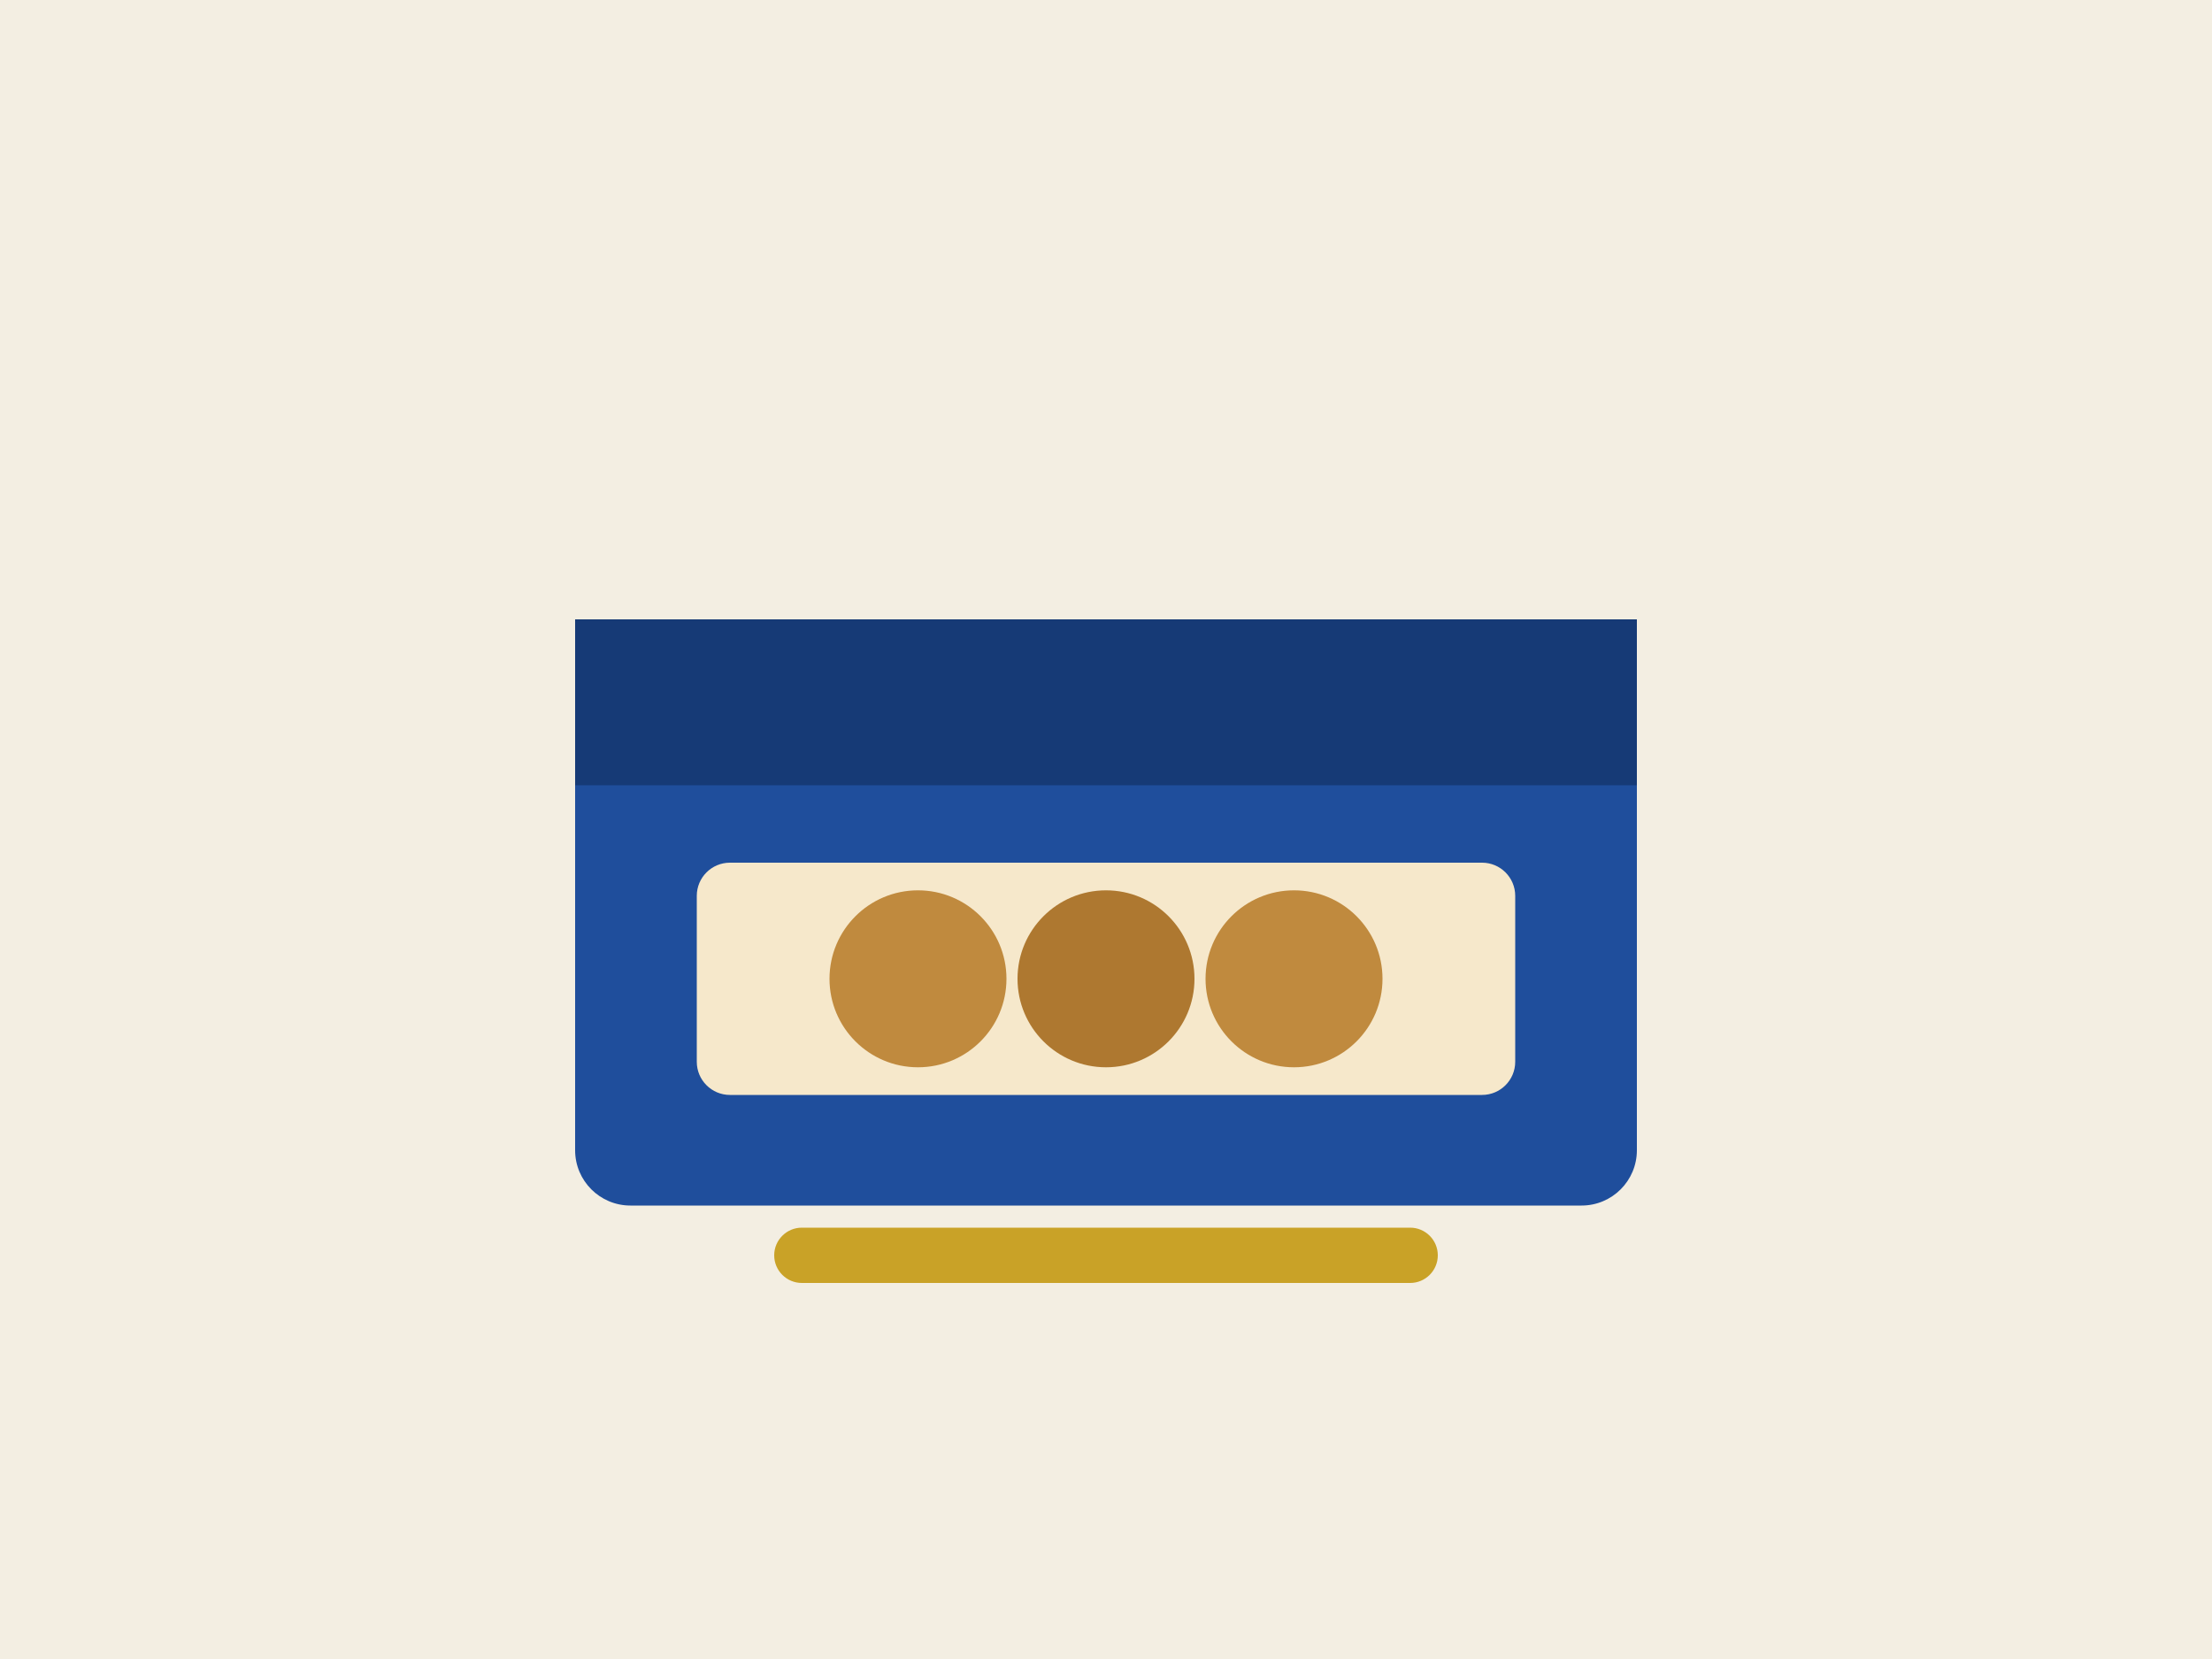
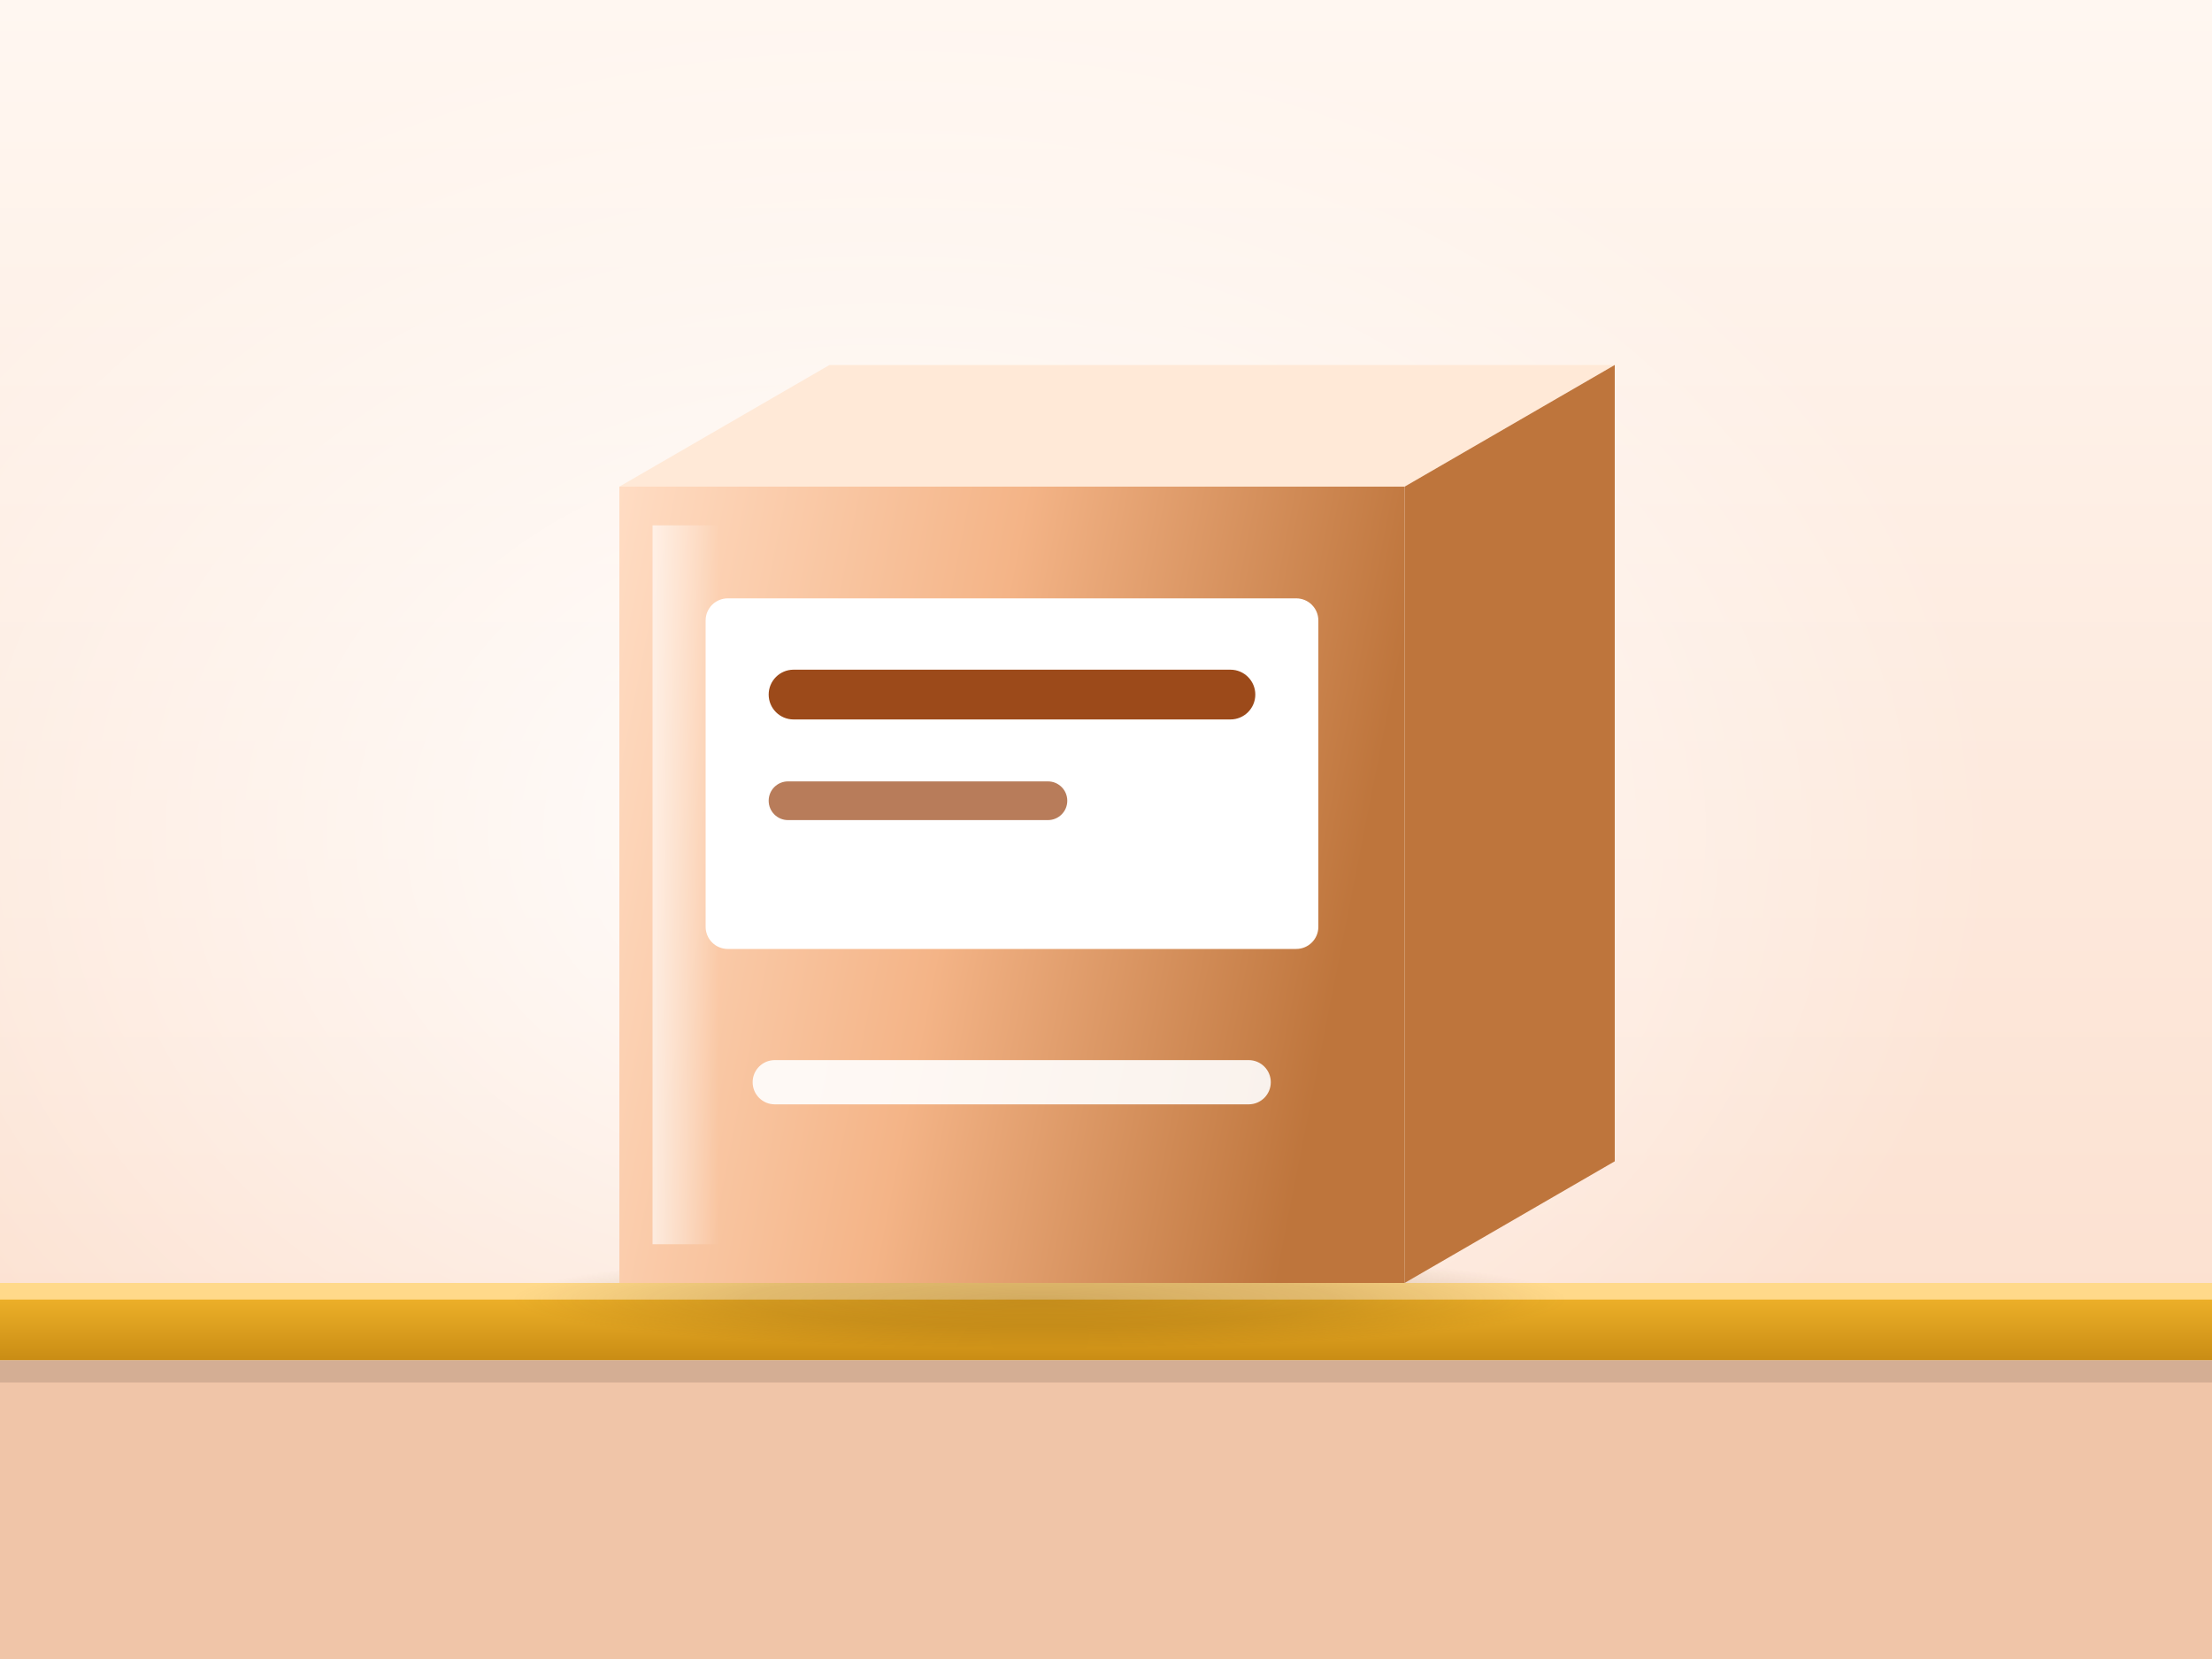
- <svg xmlns="http://www.w3.org/2000/svg" viewBox="0 0 400 300" role="img" aria-label="Pack of biscuits">
-   <rect width="400" height="300" fill="#F3EEE2" />
-   <rect x="104" y="112" width="192" height="106" rx="10" fill="#1F4E9C" />
-   <rect x="104" y="112" width="192" height="30" fill="#163A76" />
-   <rect x="126" y="156" width="148" height="42" rx="6" fill="#F6E8CB" />
-   <circle cx="166" cy="177" r="16" fill="#C08A3E" />
-   <circle cx="200" cy="177" r="16" fill="#AE7830" />
-   <circle cx="234" cy="177" r="16" fill="#C08A3E" />
-   <rect x="140" y="222" width="120" height="10" rx="5" fill="#C9A227" />
+ <svg xmlns="http://www.w3.org/2000/svg" viewBox="0 0 400 300" role="img" aria-label="Pack of cream biscuits">
+   <defs>
+     <linearGradient id="bg" x1="0" y1="0" x2="0" y2="1">
+       <stop offset="0" stop-color="#FFF7F1" />
+       <stop offset="1" stop-color="#FBDBC8" />
+     </linearGradient>
+     <radialGradient id="hl" cx="0.4" cy="0.5" r="0.5">
+       <stop offset="0" stop-color="#FFFFFF" stop-opacity="0.95" />
+       <stop offset="1" stop-color="#FFFFFF" stop-opacity="0" />
+     </radialGradient>
+     <linearGradient id="sf" x1="0" y1="0" x2="0" y2="1">
+       <stop offset="0" stop-color="#F5B92E" />
+       <stop offset="1" stop-color="#C98C14" />
+     </linearGradient>
+     <linearGradient id="gl" x1="0" y1="0" x2="1" y2="0">
+       <stop offset="0" stop-color="#FFFFFF" stop-opacity="0.62" />
+       <stop offset="1" stop-color="#FFFFFF" stop-opacity="0" />
+     </linearGradient>
+     <linearGradient id="sd" x1="1" y1="0" x2="0" y2="0">
+       <stop offset="0" stop-color="#000000" stop-opacity="0.26" />
+       <stop offset="1" stop-color="#000000" stop-opacity="0" />
+     </linearGradient>
+     <radialGradient id="sh" cx="0.5" cy="0.5" r="0.5">
+       <stop offset="0" stop-color="#6B3F00" stop-opacity="0.3" />
+       <stop offset="0.55" stop-color="#6B3F00" stop-opacity="0.2" />
+       <stop offset="1" stop-color="#6B3F00" stop-opacity="0" />
+     </radialGradient>
+     <linearGradient id="g1" x1="0" y1="0" x2="1" y2="0.2">
+       <stop offset="0" stop-color="#FFDCC3" />
+       <stop offset="0.5" stop-color="#F4B487" />
+       <stop offset="1" stop-color="#BE753C" />
+     </linearGradient>
+   </defs>
+   <rect width="400" height="300" fill="url(#bg)" />
+   <rect x="0" y="0" width="400" height="300" fill="url(#hl)" />
+   <rect x="0" y="232" width="400" height="14" fill="url(#sf)" />
+   <rect x="0" y="232" width="400" height="3" fill="#FFD98A" />
+   <rect x="0" y="246" width="400" height="54" fill="#F0C5A8" />
+   <rect x="0" y="246" width="400" height="4" fill="#000" opacity="0.12" />
+   <ellipse cx="188" cy="235" rx="96" ry="9" fill="url(#sh)" />
+   <rect x="112" y="88" width="142" height="144" fill="url(#g1)" />
+   <path d="M112 88 l38 -22 h142 l-38 22 Z" fill="#FFE9D7" />
+   <path d="M254 88 l38 -22 v144 l-38 22 Z" fill="#BE753C" />
+   <rect x="127.6" y="108.2" width="110.8" height="63.4" rx="4" fill="#FFFFFF" />
+   <rect x="139" y="121.1" width="88" height="9" rx="4.5" fill="#9C4A1A" />
+   <rect x="139" y="141.3" width="54" height="7" rx="3.5" fill="#9C4A1A" opacity="0.72" />
+   <rect x="136.1" y="191.7" width="93.7" height="8" rx="4" fill="#FFFFFF" opacity="0.9" />
+   <path d="M118 95 h12 v130 h-12 Z" fill="url(#gl)" />
</svg>
